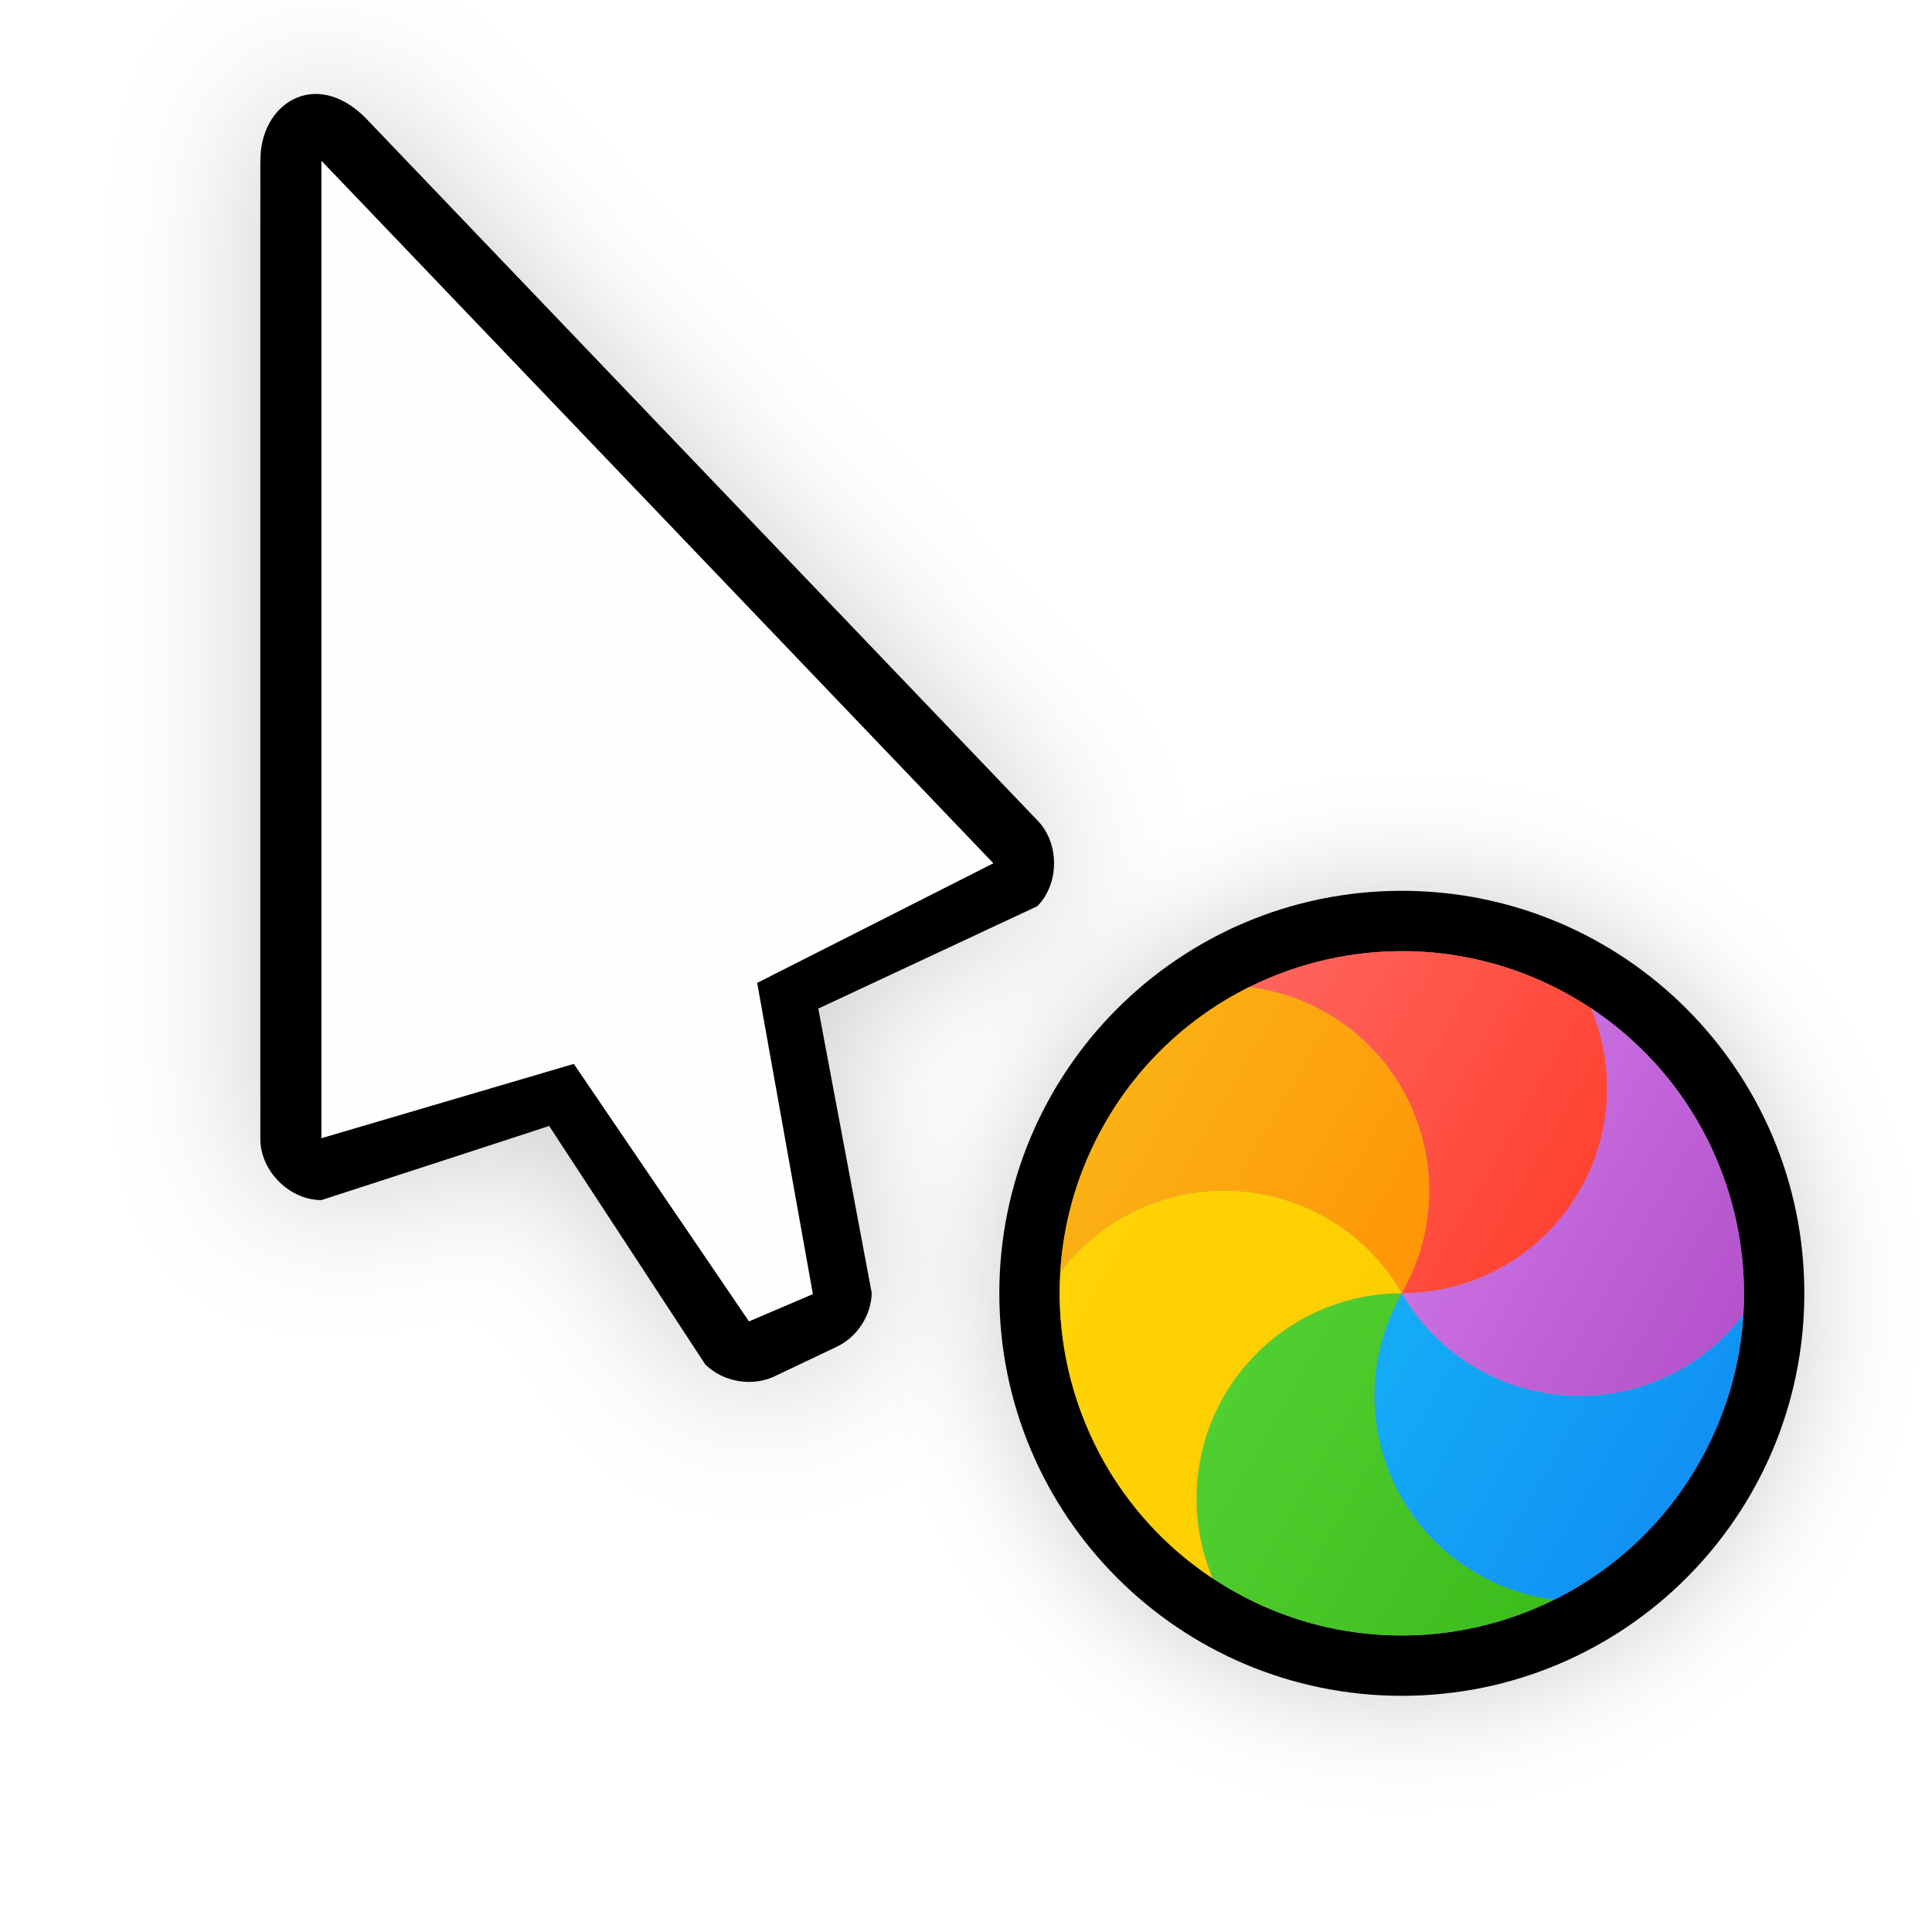
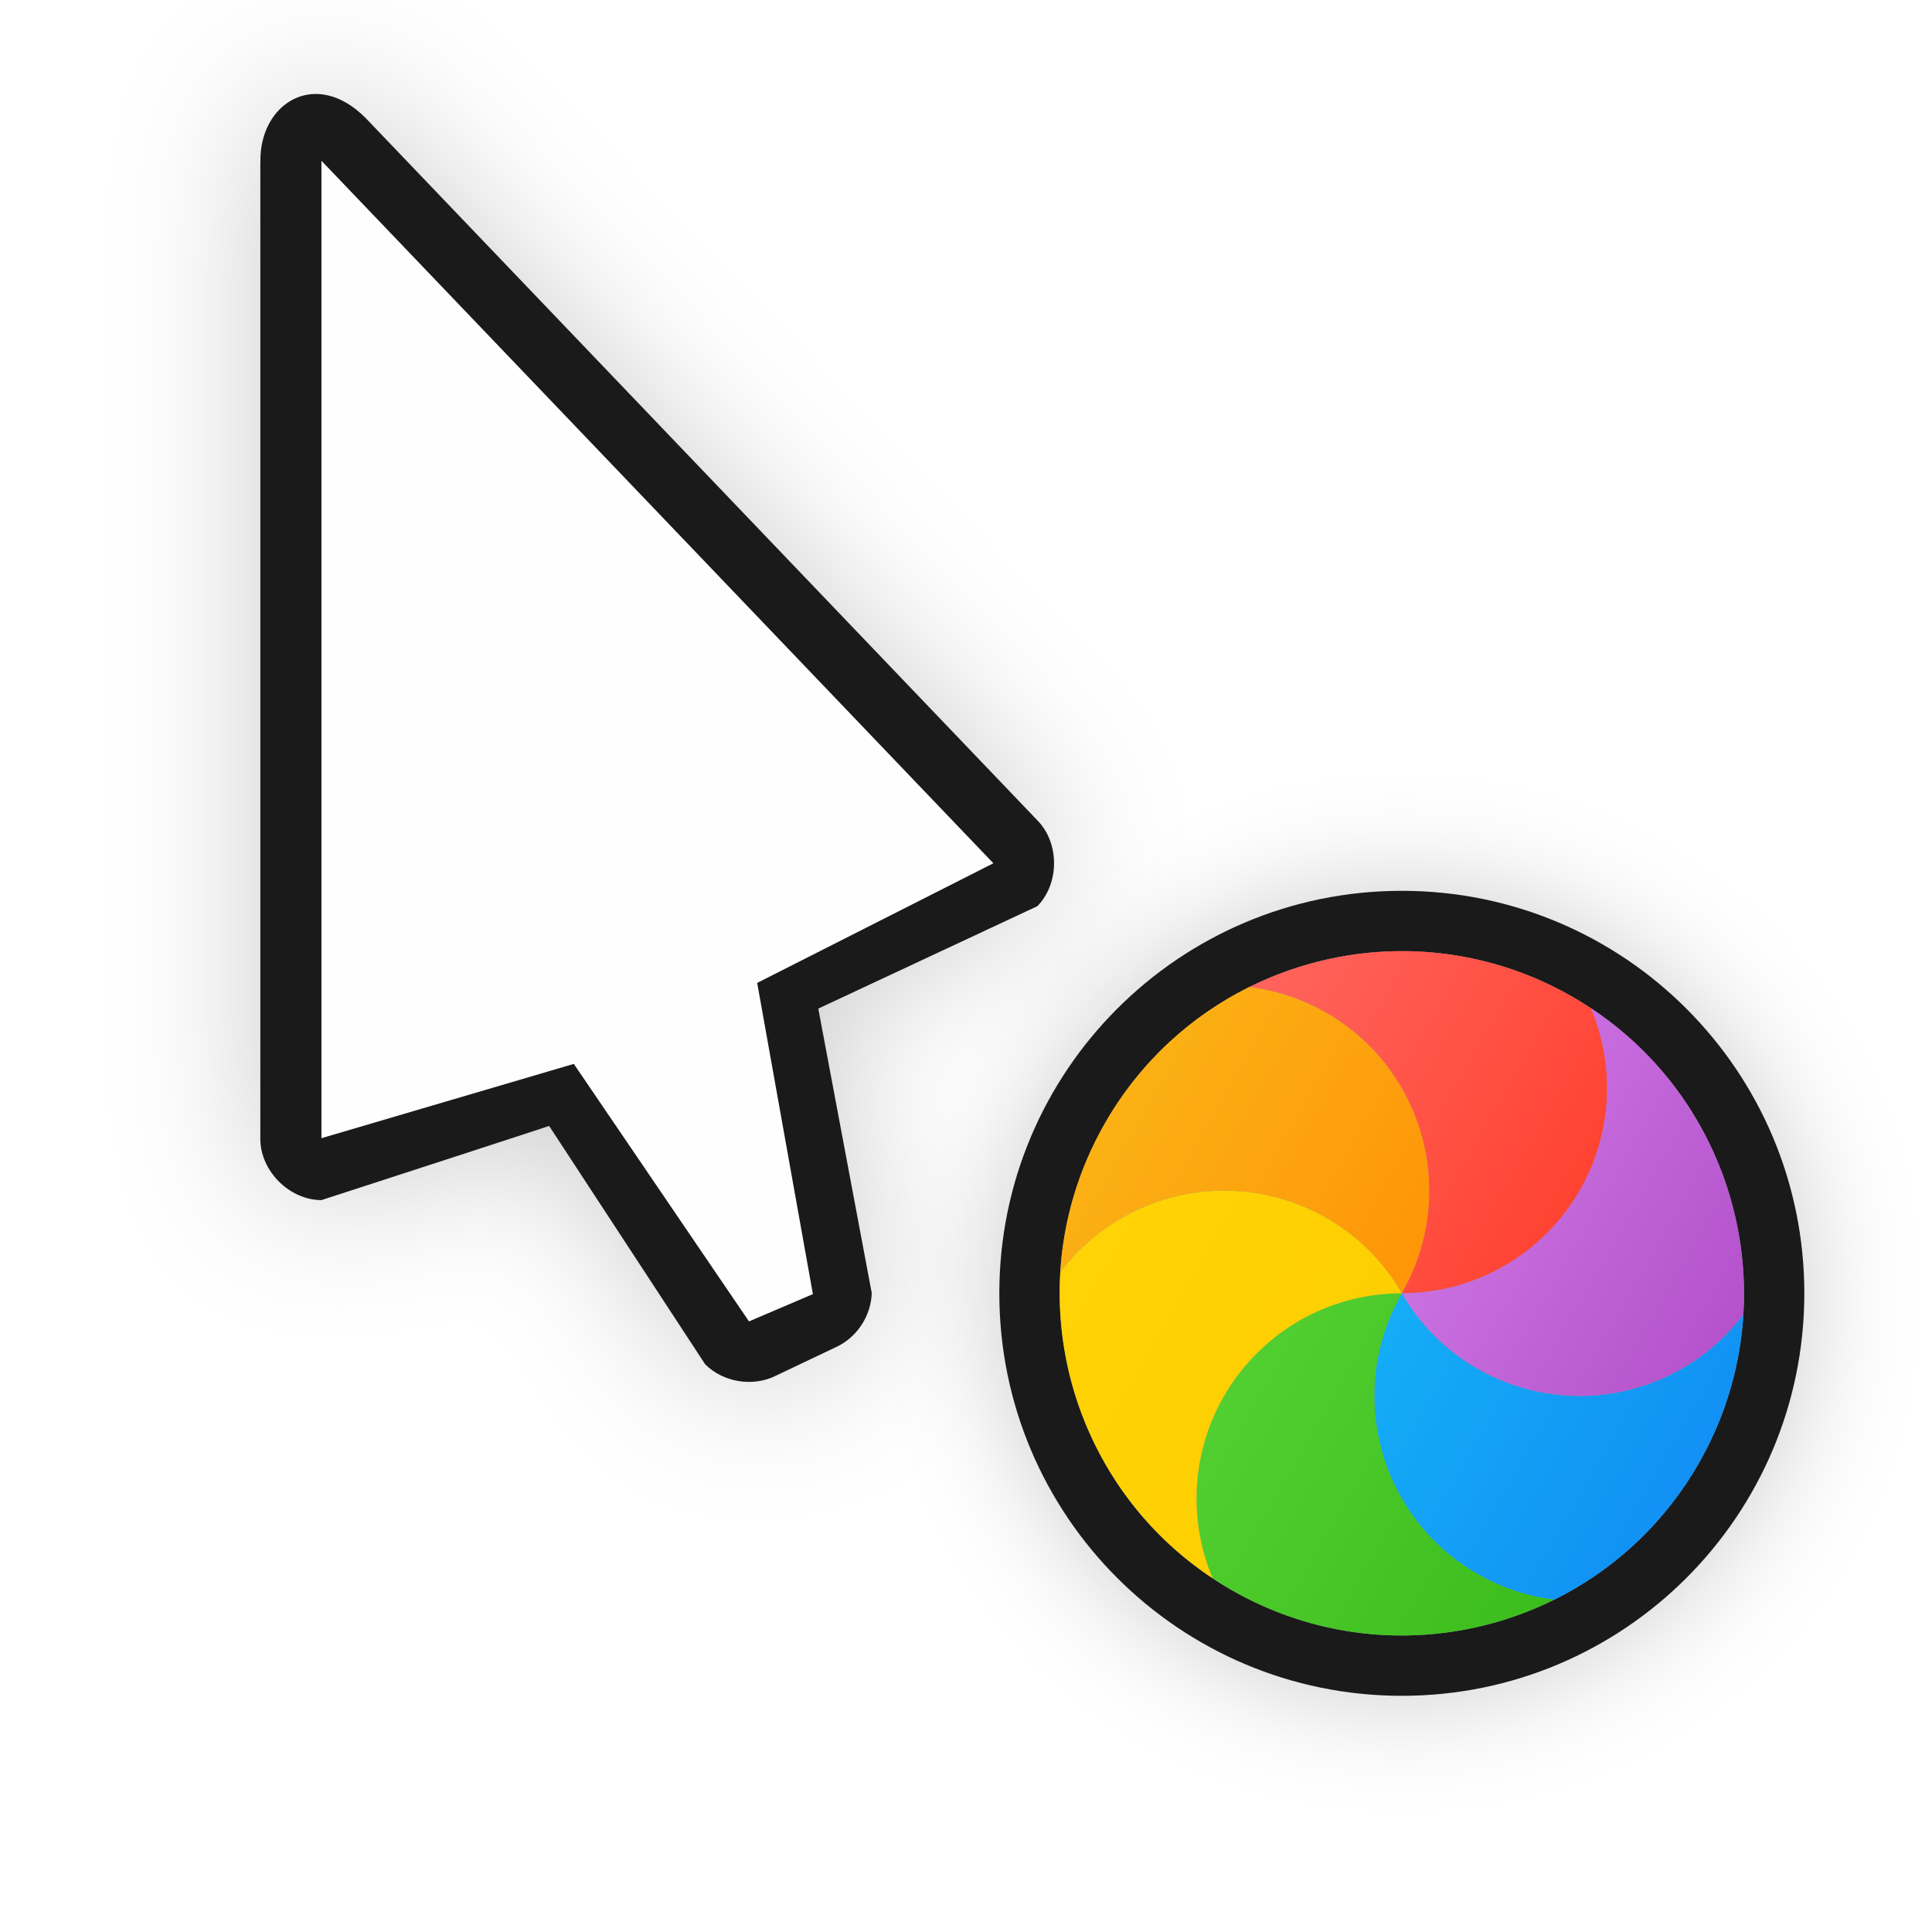
<svg xmlns="http://www.w3.org/2000/svg" height="24" viewBox="0 0 24 24" width="24">
  <linearGradient id="a" gradientTransform="matrix(.4579123 0 0 .4380064 8.607332 9.250079)" gradientUnits="userSpaceOnUse" x1="17.871" x2="17.871" y1="7.669" y2="17.893">
    <stop offset="0" stop-color="#fbb114" />
    <stop offset="1" stop-color="#ff9508" />
  </linearGradient>
  <linearGradient id="b" gradientTransform="matrix(.4206575 0 0 .4767976 8.607332 9.250079)" gradientUnits="userSpaceOnUse" x1="23.954" x2="23.954" y1="8.61" y2="19.256">
    <stop offset="0" stop-color="#ff645d" />
    <stop offset="1" stop-color="#ff4332" />
  </linearGradient>
  <linearGradient id="c" gradientTransform="matrix(.4914857 0 0 .4080861 8.607332 9.250079)" gradientUnits="userSpaceOnUse" x1="20.127" x2="20.127" y1="19.205" y2="29.033">
    <stop offset="0" stop-color="#ca70e1" />
    <stop offset="1" stop-color="#b452cb" />
  </linearGradient>
  <linearGradient id="d" gradientTransform="matrix(.4579123 0 0 .4380064 8.607332 9.250079)" gradientUnits="userSpaceOnUse" x1="16.36" x2="16.36" y1="17.893" y2="28.118">
    <stop offset="0" stop-color="#14adf6" />
    <stop offset="1" stop-color="#1191f4" />
  </linearGradient>
  <linearGradient id="e" gradientTransform="matrix(.4206575 0 0 .4767976 8.607332 9.250079)" gradientUnits="userSpaceOnUse" x1="13.308" x2="13.308" y1="13.619" y2="24.265">
    <stop offset="0" stop-color="#52cf30" />
    <stop offset="1" stop-color="#3bbd1c" />
  </linearGradient>
  <linearGradient id="f" gradientTransform="matrix(.4914857 0 0 .4080861 8.607332 9.250079)" gradientUnits="userSpaceOnUse" x1="11.766" x2="11.766" y1="9.377" y2="19.205">
    <stop offset="0" stop-color="#ffd305" />
    <stop offset="1" stop-color="#fdcf01" />
  </linearGradient>
  <filter id="g" color-interpolation-filters="sRGB" height="1.272" width="1.441" x="-.22" y="-.136">
    <feGaussianBlur stdDeviation=".905" />
  </filter>
  <filter id="h" color-interpolation-filters="sRGB" height="1.336" width="1.336" x="-.168" y="-.168">
    <feGaussianBlur stdDeviation=".7" />
  </filter>
  <circle cx="17.414" cy="16.066" fill-rule="evenodd" filter="url(#h)" opacity=".2" r="5" stroke-width=".455" />
  <g stroke-width=".759">
    <path d="m3.234 2.007v12.142c0.0.397.362.759.759.759 0 0 2.946-.956 2.828-.922l1.939 2.962c.224.224.594.284.877.142l.765-.364c.249-.121.42-.387.427-.664l-.664-3.533 2.721-1.272c.277-.281.277-.787 0-1.067l-8.347-8.727c-.622-.622-1.317-.178-1.304.545z" filter="url(#g)" opacity=".2" />
-     <path d="m3.234 2.007v12.142c0.0.397.362.759.759.759 0 0 2.946-.956 2.828-.922l1.939 2.962c.224.224.594.284.877.142l.765-.364c.249-.121.42-.387.427-.664l-.664-3.533 2.721-1.272c.277-.281.277-.787 0-1.067l-8.347-8.727c-.622-.622-1.317-.178-1.304.545z" />
+     <path d="m3.234 2.007v12.142c0.0.397.362.759.759.759 0 0 2.946-.956 2.828-.922l1.939 2.962c.224.224.594.284.877.142l.765-.364c.249-.121.42-.387.427-.664l-.664-3.533 2.721-1.272c.277-.281.277-.787 0-1.067l-8.347-8.727c-.622-.622-1.317-.178-1.304.545z" fill="#1a1a1a" />
    <path d="m3.993 14.139v-12.142l8.347 8.727-2.934 1.486.692 3.866-.794.339-2.176-3.199z" fill="#fefefe" />
  </g>
-   <g fill-rule="evenodd">
-     <circle cx="17.414" cy="16.066" r="5" stroke-width=".455" />
-     <g transform="matrix(.5 -.8660254 .8660254 .5 -5.690122 21.45167)">
-       <circle cx="16.216" cy="17.316" fill="#959595" r="4.25" stroke-width=".423" />
-       <g stroke-width=".445" transform="matrix(.9489808 0 0 .9489808 .610505 1.100282)">
-         <path d="m18.921 13.355c.136.321.211.674.211 1.045 0 1.484-1.203 2.687-2.687 2.687.742-1.285.302-2.929-.984-3.671-.321-.185-.665-.297-1.011-.34.601-.299 1.278-.468 1.995-.468.916 0 1.767.275 2.476.746z" fill="url(#a)" />
-         <path d="m20.915 17.366c-.21.278-.478.519-.799.705-1.285.742-2.929.302-3.671-.984 1.484 0 2.687-1.203 2.687-2.687 0-.371-.075-.724-.211-1.045 1.207.802 2.002 2.174 2.002 3.732 0 .094-.003.187-.009.279z" fill="url(#b)" />
-         <path d="m18.44 21.098c-.346-.043-.69-.155-1.011-.34-1.285-.742-1.726-2.385-.984-3.671.742 1.285 2.385 1.726 3.671.984.321-.185.589-.427.799-.705-.101 1.638-1.081 3.037-2.475 3.732z" fill="url(#c)" />
-         <path d="m13.968 20.82c-.136-.321-.211-.674-.211-1.045 0-1.484 1.203-2.687 2.687-2.687-.742 1.285-.302 2.929.984 3.671.321.186.665.297 1.011.34-.601.299-1.278.468-1.995.468-.916 0-1.767-.275-2.476-.746z" fill="url(#d)" />
-         <path d="m11.975 16.809c.21-.278.478-.519.799-.705 1.285-.742 2.929-.302 3.671.984-1.484 0-2.687 1.203-2.687 2.687 0 .371.075.724.211 1.045-1.207-.802-2.002-2.174-2.002-3.732 0-.094.003-.187.009-.279z" fill="url(#e)" />
-         <path d="m14.45 13.077c.346.043.69.155 1.011.34 1.285.742 1.726 2.385.984 3.671-.742-1.285-2.385-1.726-3.671-.984-.321.185-.589.427-.799.705.101-1.638 1.081-3.037 2.475-3.732z" fill="url(#f)" />
-       </g>
+   <circle cx="17.414" cy="16.066" fill="#1a1a1a" fill-rule="evenodd" r="5" stroke-width=".455" />
+   <g fill-rule="evenodd" transform="matrix(.5 -.8660254 .8660254 .5 -5.690122 21.45167)">
+     <circle cx="16.216" cy="17.316" fill="#959595" r="4.25" stroke-width=".423" />
+     <g stroke-width=".445" transform="matrix(.9489808 0 0 .9489808 .610505 1.100282)">
+       <path d="m18.921 13.355c.136.321.211.674.211 1.045 0 1.484-1.203 2.687-2.687 2.687.742-1.285.302-2.929-.984-3.671-.321-.185-.665-.297-1.011-.34.601-.299 1.278-.468 1.995-.468.916 0 1.767.275 2.476.746z" fill="url(#a)" />
+       <path d="m20.915 17.366c-.21.278-.478.519-.799.705-1.285.742-2.929.302-3.671-.984 1.484 0 2.687-1.203 2.687-2.687 0-.371-.075-.724-.211-1.045 1.207.802 2.002 2.174 2.002 3.732 0 .094-.003.187-.009.279z" fill="url(#b)" />
+       <path d="m18.44 21.098c-.346-.043-.69-.155-1.011-.34-1.285-.742-1.726-2.385-.984-3.671.742 1.285 2.385 1.726 3.671.984.321-.185.589-.427.799-.705-.101 1.638-1.081 3.037-2.475 3.732z" fill="url(#c)" />
+       <path d="m13.968 20.82c-.136-.321-.211-.674-.211-1.045 0-1.484 1.203-2.687 2.687-2.687-.742 1.285-.302 2.929.984 3.671.321.186.665.297 1.011.34-.601.299-1.278.468-1.995.468-.916 0-1.767-.275-2.476-.746z" fill="url(#d)" />
+       <path d="m11.975 16.809c.21-.278.478-.519.799-.705 1.285-.742 2.929-.302 3.671.984-1.484 0-2.687 1.203-2.687 2.687 0 .371.075.724.211 1.045-1.207-.802-2.002-2.174-2.002-3.732 0-.094.003-.187.009-.279z" fill="url(#e)" />
+       <path d="m14.45 13.077c.346.043.69.155 1.011.34 1.285.742 1.726 2.385.984 3.671-.742-1.285-2.385-1.726-3.671-.984-.321.185-.589.427-.799.705.101-1.638 1.081-3.037 2.475-3.732z" fill="url(#f)" />
    </g>
  </g>
</svg>
